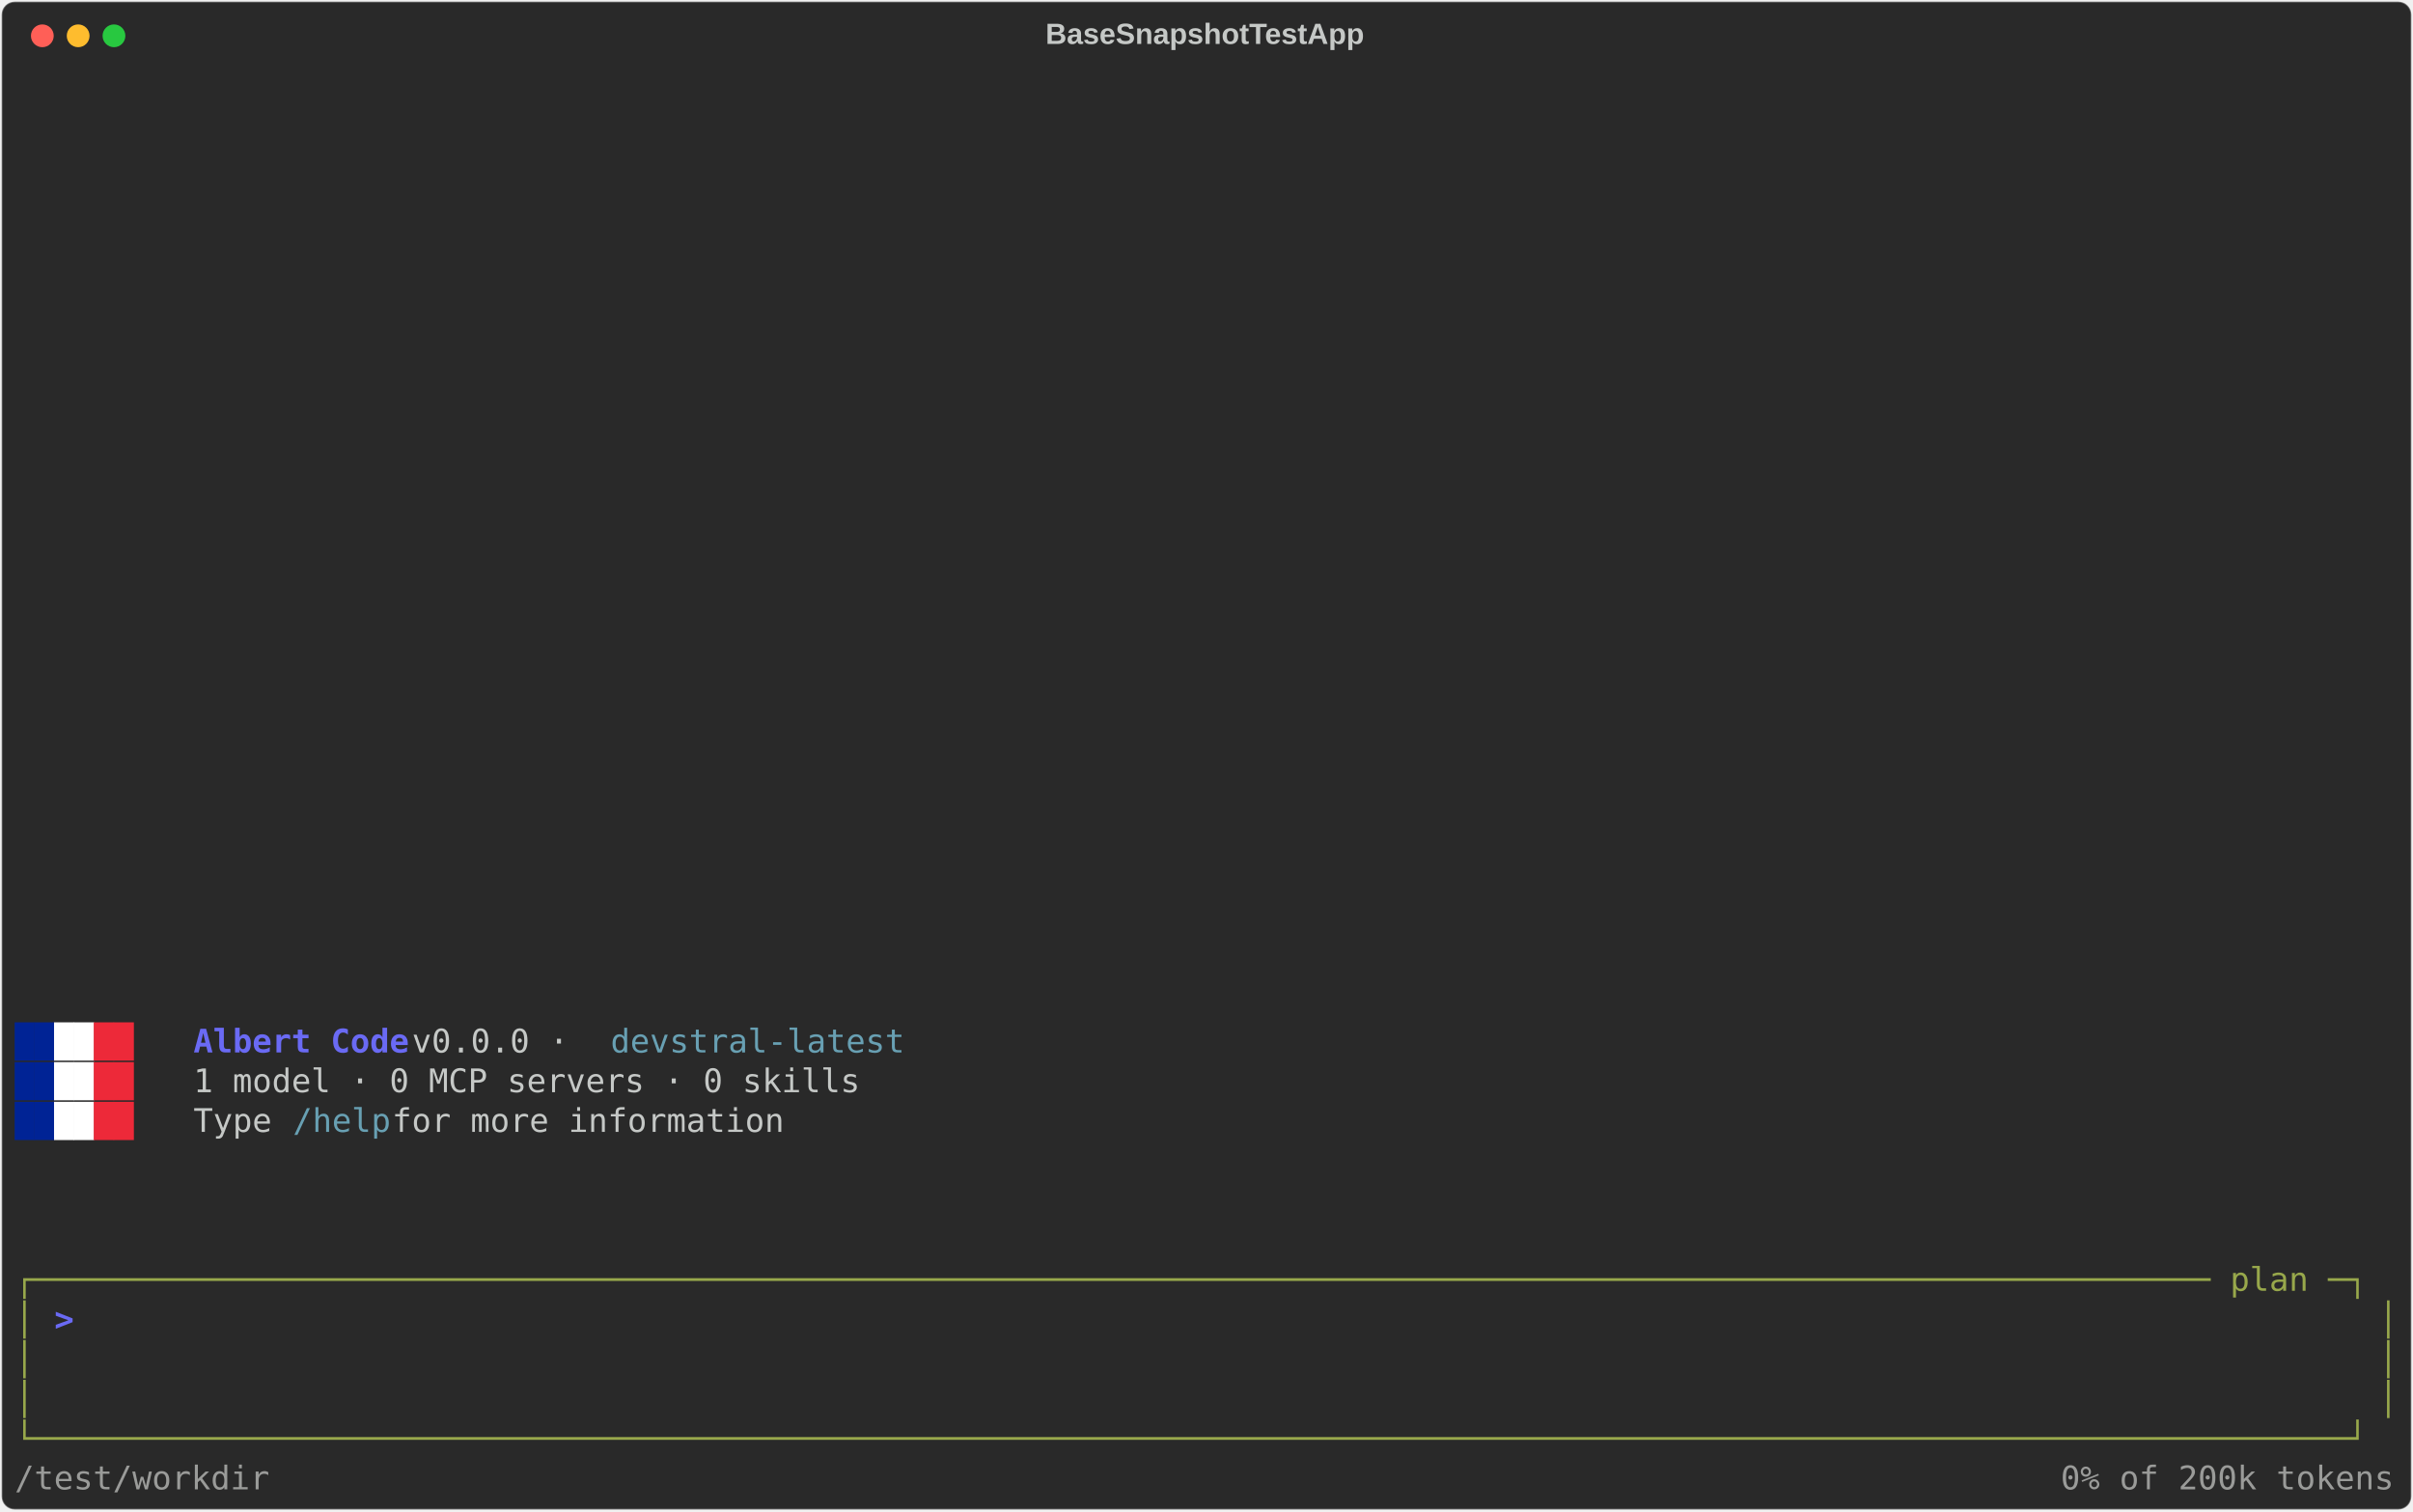
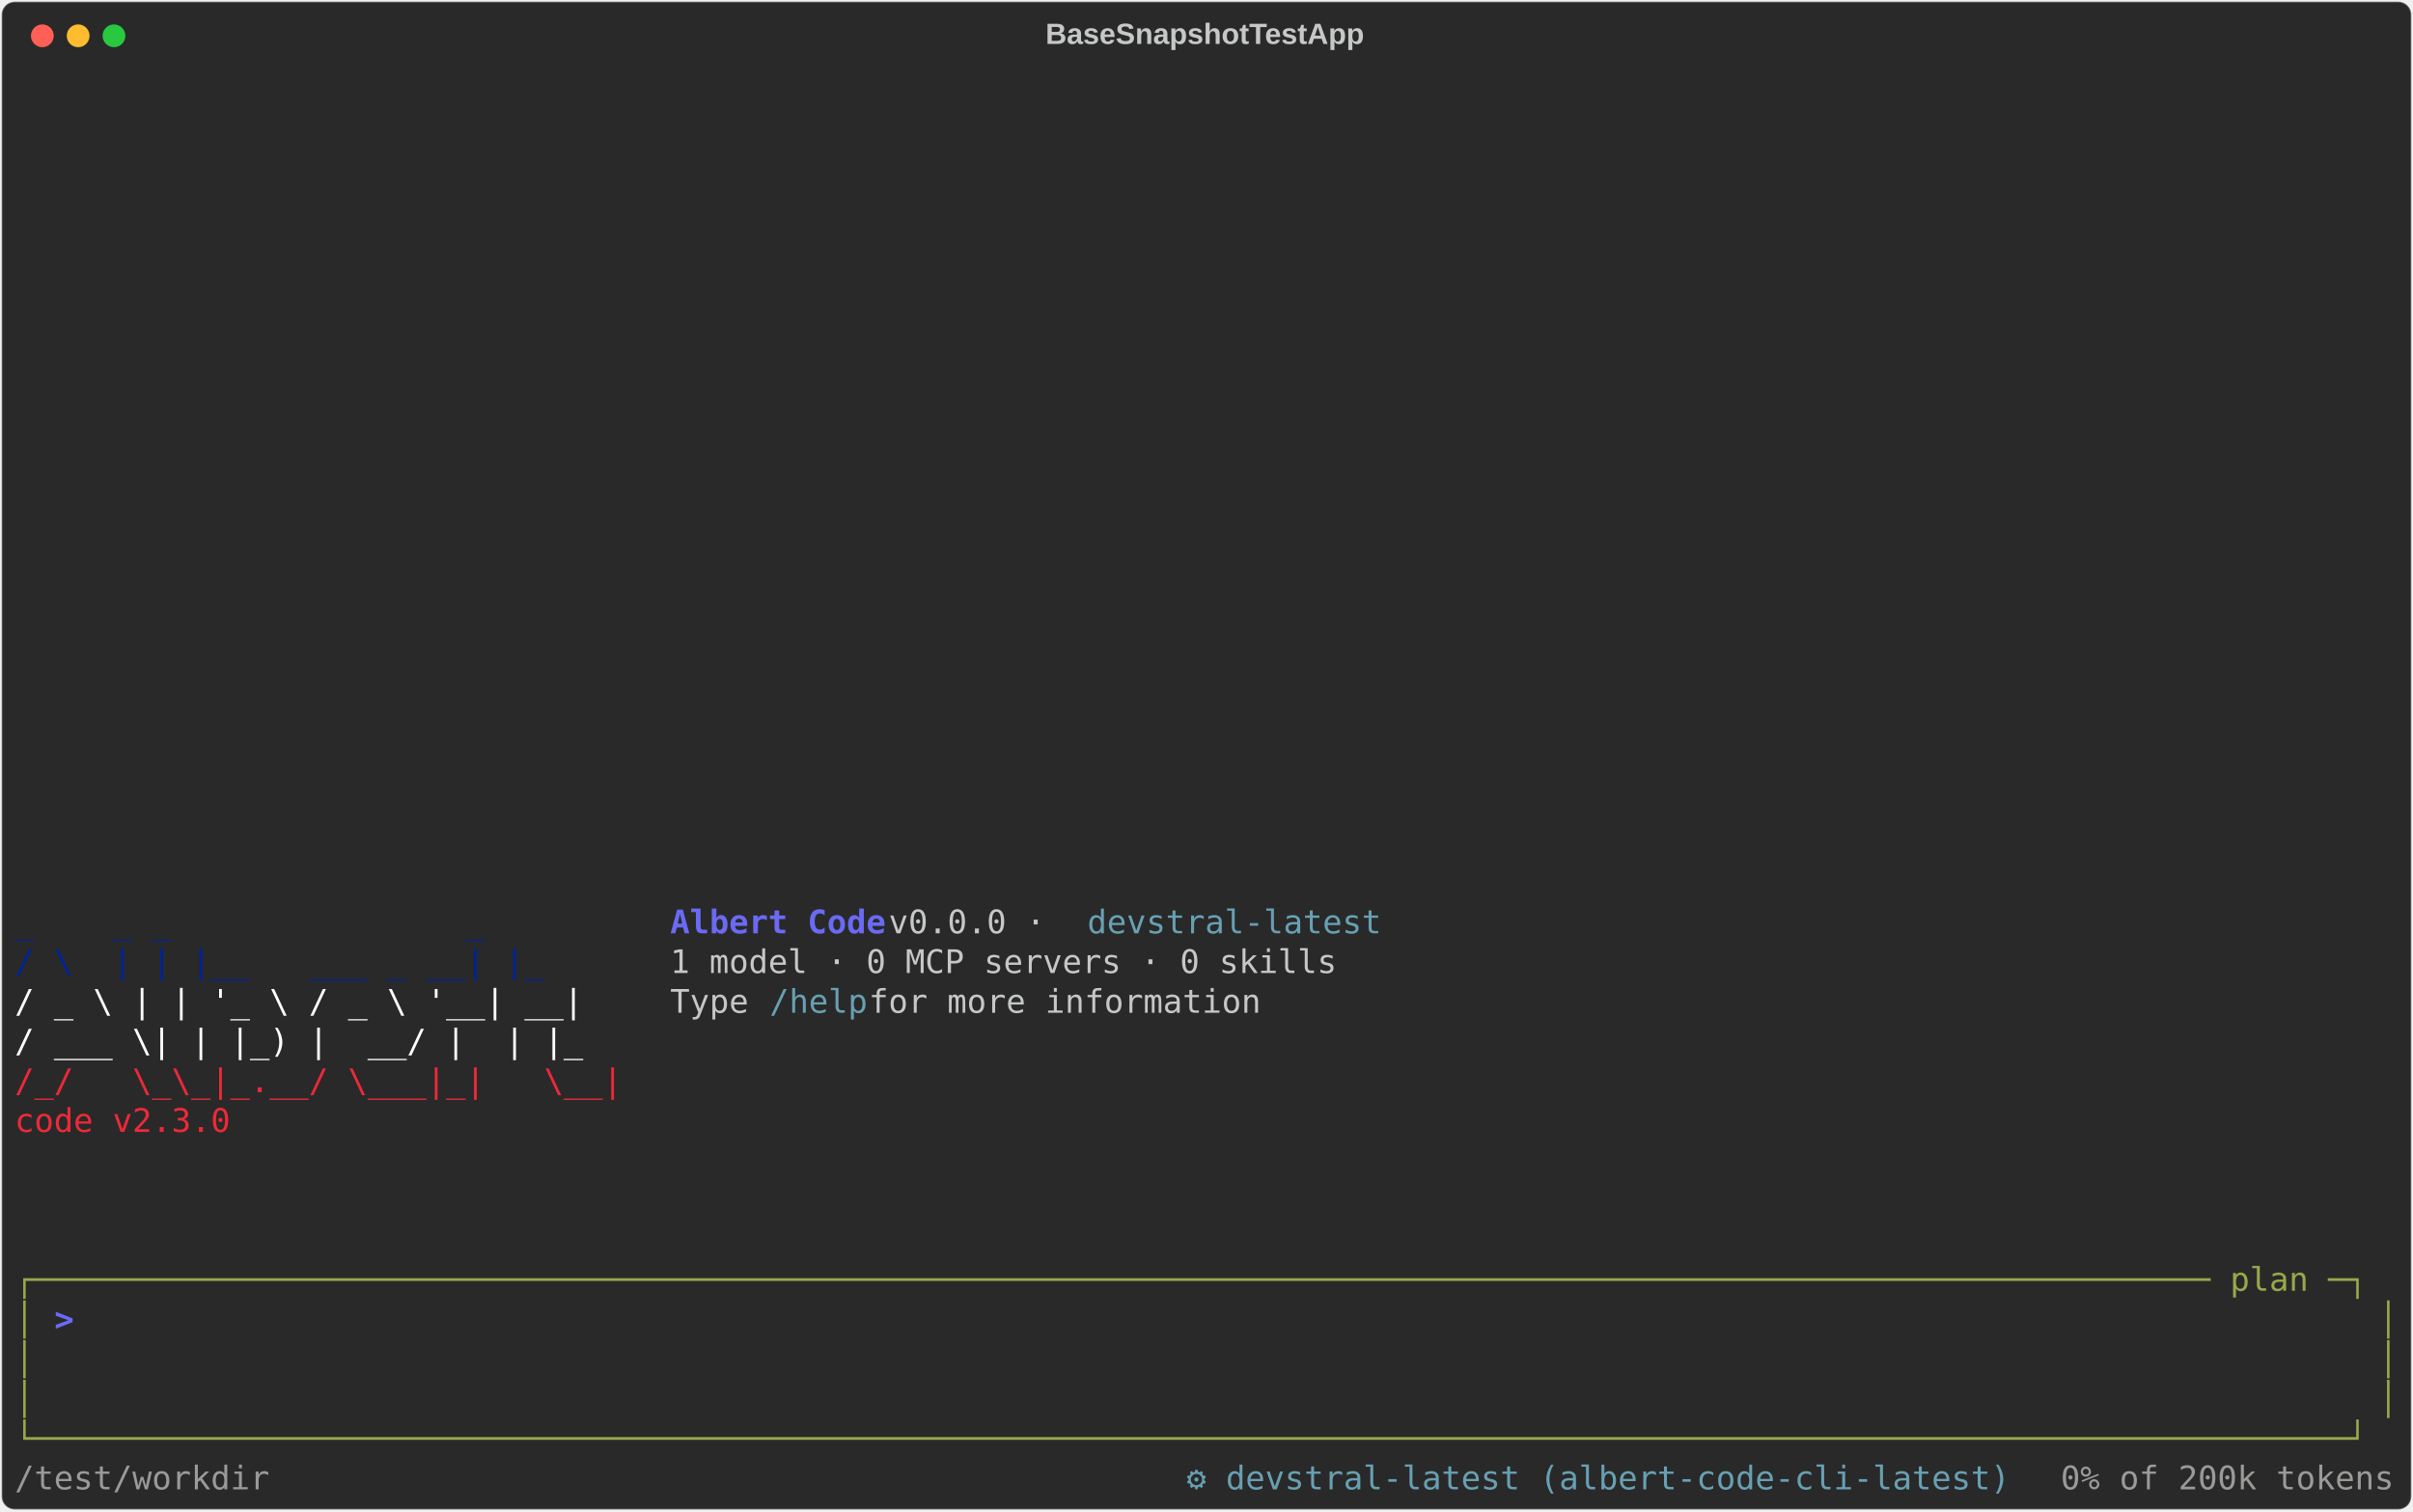
<svg xmlns="http://www.w3.org/2000/svg" class="rich-terminal" viewBox="0 0 1482 928.4">
  <style>

    @font-face {
        font-family: "Fira Code";
        src: local("FiraCode-Regular"),
                url("https://cdnjs.cloudflare.com/ajax/libs/firacode/6.2.0/woff2/FiraCode-Regular.woff2") format("woff2"),
                url("https://cdnjs.cloudflare.com/ajax/libs/firacode/6.2.0/woff/FiraCode-Regular.woff") format("woff");
        font-style: normal;
        font-weight: 400;
    }
    @font-face {
        font-family: "Fira Code";
        src: local("FiraCode-Bold"),
                url("https://cdnjs.cloudflare.com/ajax/libs/firacode/6.2.0/woff2/FiraCode-Bold.woff2") format("woff2"),
                url("https://cdnjs.cloudflare.com/ajax/libs/firacode/6.2.0/woff/FiraCode-Bold.woff") format("woff");
        font-style: bold;
        font-weight: 700;
    }

    .terminal-matrix {
        font-family: Fira Code, monospace;
        font-size: 20px;
        line-height: 24.4px;
        font-variant-east-asian: full-width;
    }

    .terminal-title {
        font-size: 18px;
        font-weight: bold;
        font-family: arial;
    }

    .terminal-r1 { fill: #c5c8c6 }
.terminal-r2 { fill: #002395 }
- .terminal-r3 { fill: #ffffff }
- .terminal-r4 { fill: #ed2939 }
- .terminal-r5 { fill: #6a6af4;font-weight: bold }
- .terminal-r6 { fill: #68a0b3 }
+ .terminal-r3 { fill: #6a6af4;font-weight: bold }
+ .terminal-r4 { fill: #68a0b3 }
+ .terminal-r5 { fill: #ffffff }
+ .terminal-r6 { fill: #ed2939 }
.terminal-r7 { fill: #98a84b }
.terminal-r8 { fill: #9a9b99 }
    </style>
  <defs>
    <clipPath id="terminal-clip-terminal">
      <rect x="0" y="0" width="1463.0" height="877.4" />
    </clipPath>
    <clipPath id="terminal-line-0">
      <rect x="0" y="1.5" width="1464" height="24.65" />
    </clipPath>
    <clipPath id="terminal-line-1">
      <rect x="0" y="25.9" width="1464" height="24.65" />
    </clipPath>
    <clipPath id="terminal-line-2">
      <rect x="0" y="50.3" width="1464" height="24.65" />
    </clipPath>
    <clipPath id="terminal-line-3">
      <rect x="0" y="74.7" width="1464" height="24.65" />
    </clipPath>
    <clipPath id="terminal-line-4">
      <rect x="0" y="99.1" width="1464" height="24.65" />
    </clipPath>
    <clipPath id="terminal-line-5">
      <rect x="0" y="123.5" width="1464" height="24.65" />
    </clipPath>
    <clipPath id="terminal-line-6">
      <rect x="0" y="147.9" width="1464" height="24.65" />
    </clipPath>
    <clipPath id="terminal-line-7">
      <rect x="0" y="172.3" width="1464" height="24.65" />
    </clipPath>
    <clipPath id="terminal-line-8">
      <rect x="0" y="196.7" width="1464" height="24.65" />
    </clipPath>
    <clipPath id="terminal-line-9">
      <rect x="0" y="221.1" width="1464" height="24.65" />
    </clipPath>
    <clipPath id="terminal-line-10">
      <rect x="0" y="245.5" width="1464" height="24.65" />
    </clipPath>
    <clipPath id="terminal-line-11">
      <rect x="0" y="269.9" width="1464" height="24.65" />
    </clipPath>
    <clipPath id="terminal-line-12">
      <rect x="0" y="294.3" width="1464" height="24.65" />
    </clipPath>
    <clipPath id="terminal-line-13">
      <rect x="0" y="318.7" width="1464" height="24.65" />
    </clipPath>
    <clipPath id="terminal-line-14">
      <rect x="0" y="343.1" width="1464" height="24.65" />
    </clipPath>
    <clipPath id="terminal-line-15">
      <rect x="0" y="367.5" width="1464" height="24.65" />
    </clipPath>
    <clipPath id="terminal-line-16">
      <rect x="0" y="391.9" width="1464" height="24.65" />
    </clipPath>
    <clipPath id="terminal-line-17">
      <rect x="0" y="416.3" width="1464" height="24.65" />
    </clipPath>
    <clipPath id="terminal-line-18">
      <rect x="0" y="440.7" width="1464" height="24.65" />
    </clipPath>
    <clipPath id="terminal-line-19">
      <rect x="0" y="465.1" width="1464" height="24.65" />
    </clipPath>
    <clipPath id="terminal-line-20">
      <rect x="0" y="489.5" width="1464" height="24.65" />
    </clipPath>
    <clipPath id="terminal-line-21">
      <rect x="0" y="513.9" width="1464" height="24.65" />
    </clipPath>
    <clipPath id="terminal-line-22">
      <rect x="0" y="538.3" width="1464" height="24.65" />
    </clipPath>
    <clipPath id="terminal-line-23">
      <rect x="0" y="562.7" width="1464" height="24.65" />
    </clipPath>
    <clipPath id="terminal-line-24">
      <rect x="0" y="587.1" width="1464" height="24.65" />
    </clipPath>
    <clipPath id="terminal-line-25">
      <rect x="0" y="611.5" width="1464" height="24.65" />
    </clipPath>
    <clipPath id="terminal-line-26">
      <rect x="0" y="635.9" width="1464" height="24.65" />
    </clipPath>
    <clipPath id="terminal-line-27">
      <rect x="0" y="660.3" width="1464" height="24.65" />
    </clipPath>
    <clipPath id="terminal-line-28">
      <rect x="0" y="684.7" width="1464" height="24.65" />
    </clipPath>
    <clipPath id="terminal-line-29">
      <rect x="0" y="709.1" width="1464" height="24.65" />
    </clipPath>
    <clipPath id="terminal-line-30">
      <rect x="0" y="733.5" width="1464" height="24.65" />
    </clipPath>
    <clipPath id="terminal-line-31">
      <rect x="0" y="757.9" width="1464" height="24.65" />
    </clipPath>
    <clipPath id="terminal-line-32">
      <rect x="0" y="782.3" width="1464" height="24.65" />
    </clipPath>
    <clipPath id="terminal-line-33">
      <rect x="0" y="806.7" width="1464" height="24.65" />
    </clipPath>
    <clipPath id="terminal-line-34">
      <rect x="0" y="831.1" width="1464" height="24.65" />
    </clipPath>
  </defs>
  <rect fill="#292929" stroke="rgba(255,255,255,0.35)" stroke-width="1" x="1" y="1" width="1480" height="926.4" rx="8" />
  <text class="terminal-title" fill="#c5c8c6" text-anchor="middle" x="740" y="27">BaseSnapshotTestApp</text>
  <g transform="translate(26,22)">
    <circle cx="0" cy="0" r="7" fill="#ff5f57" />
    <circle cx="22" cy="0" r="7" fill="#febc2e" />
    <circle cx="44" cy="0" r="7" fill="#28c840" />
  </g>
  <g transform="translate(9, 41)" clip-path="url(#terminal-clip-terminal)">
    <g class="terminal-matrix">
      <text class="terminal-r1" x="1464" y="20" textLength="12.2" clip-path="url(#terminal-line-0)">
</text>
      <text class="terminal-r1" x="1464" y="44.4" textLength="12.2" clip-path="url(#terminal-line-1)">
</text>
      <text class="terminal-r1" x="1464" y="68.8" textLength="12.2" clip-path="url(#terminal-line-2)">
</text>
      <text class="terminal-r1" x="1464" y="93.2" textLength="12.2" clip-path="url(#terminal-line-3)">
</text>
      <text class="terminal-r1" x="1464" y="117.6" textLength="12.2" clip-path="url(#terminal-line-4)">
</text>
      <text class="terminal-r1" x="1464" y="142" textLength="12.2" clip-path="url(#terminal-line-5)">
</text>
      <text class="terminal-r1" x="1464" y="166.4" textLength="12.2" clip-path="url(#terminal-line-6)">
</text>
      <text class="terminal-r1" x="1464" y="190.8" textLength="12.2" clip-path="url(#terminal-line-7)">
</text>
      <text class="terminal-r1" x="1464" y="215.2" textLength="12.2" clip-path="url(#terminal-line-8)">
</text>
      <text class="terminal-r1" x="1464" y="239.6" textLength="12.2" clip-path="url(#terminal-line-9)">
</text>
      <text class="terminal-r1" x="1464" y="264" textLength="12.2" clip-path="url(#terminal-line-10)">
</text>
      <text class="terminal-r1" x="1464" y="288.4" textLength="12.2" clip-path="url(#terminal-line-11)">
</text>
      <text class="terminal-r1" x="1464" y="312.8" textLength="12.2" clip-path="url(#terminal-line-12)">
</text>
      <text class="terminal-r1" x="1464" y="337.2" textLength="12.2" clip-path="url(#terminal-line-13)">
</text>
      <text class="terminal-r1" x="1464" y="361.6" textLength="12.2" clip-path="url(#terminal-line-14)">
</text>
      <text class="terminal-r1" x="1464" y="386" textLength="12.2" clip-path="url(#terminal-line-15)">
</text>
      <text class="terminal-r1" x="1464" y="410.4" textLength="12.2" clip-path="url(#terminal-line-16)">
</text>
      <text class="terminal-r1" x="1464" y="434.8" textLength="12.2" clip-path="url(#terminal-line-17)">
</text>
      <text class="terminal-r1" x="1464" y="459.2" textLength="12.2" clip-path="url(#terminal-line-18)">
</text>
      <text class="terminal-r1" x="1464" y="483.6" textLength="12.2" clip-path="url(#terminal-line-19)">
</text>
      <text class="terminal-r1" x="1464" y="508" textLength="12.2" clip-path="url(#terminal-line-20)">
</text>
+       <text class="terminal-r2" x="0" y="532.4" textLength="378.2" clip-path="url(#terminal-line-21)">    _    _ _               _   </text>
+       <text class="terminal-r3" x="402.6" y="532.4" textLength="134.2" clip-path="url(#terminal-line-21)">Albert Code</text>
+       <text class="terminal-r1" x="536.8" y="532.4" textLength="122" clip-path="url(#terminal-line-21)"> v0.0.0 · </text>
+       <text class="terminal-r4" x="658.8" y="532.4" textLength="183" clip-path="url(#terminal-line-21)">devstral-latest</text>
      <text class="terminal-r1" x="1464" y="532.4" textLength="12.2" clip-path="url(#terminal-line-21)">
</text>
+       <text class="terminal-r2" x="0" y="556.8" textLength="378.2" clip-path="url(#terminal-line-22)">   / \  | | |__   ___ _ __| |_ </text>
+       <text class="terminal-r1" x="402.6" y="556.8" textLength="414.8" clip-path="url(#terminal-line-22)">1 model · 0 MCP servers · 0 skills</text>
      <text class="terminal-r1" x="1464" y="556.8" textLength="12.2" clip-path="url(#terminal-line-22)">
</text>
+       <text class="terminal-r5" x="0" y="581.2" textLength="378.2" clip-path="url(#terminal-line-23)">  / _ \ | | '_ \ / _ \ '__| __|</text>
+       <text class="terminal-r1" x="402.6" y="581.2" textLength="61" clip-path="url(#terminal-line-23)">Type </text>
+       <text class="terminal-r4" x="463.6" y="581.2" textLength="61" clip-path="url(#terminal-line-23)">/help</text>
+       <text class="terminal-r1" x="524.6" y="581.2" textLength="256.2" clip-path="url(#terminal-line-23)"> for more information</text>
      <text class="terminal-r1" x="1464" y="581.2" textLength="12.2" clip-path="url(#terminal-line-23)">
</text>
-       <text class="terminal-r2" x="0" y="605.6" textLength="12.2" clip-path="url(#terminal-line-24)">█</text>
-       <text class="terminal-r2" x="12.2" y="605.6" textLength="12.2" clip-path="url(#terminal-line-24)">█</text>
-       <text class="terminal-r3" x="24.4" y="605.6" textLength="12.2" clip-path="url(#terminal-line-24)">█</text>
-       <text class="terminal-r3" x="36.6" y="605.6" textLength="12.2" clip-path="url(#terminal-line-24)">█</text>
-       <text class="terminal-r4" x="48.8" y="605.6" textLength="12.2" clip-path="url(#terminal-line-24)">█</text>
-       <text class="terminal-r4" x="61" y="605.6" textLength="12.2" clip-path="url(#terminal-line-24)">█</text>
-       <text class="terminal-r5" x="109.8" y="605.6" textLength="134.2" clip-path="url(#terminal-line-24)">Albert Code</text>
-       <text class="terminal-r1" x="244" y="605.6" textLength="122" clip-path="url(#terminal-line-24)"> v0.0.0 · </text>
-       <text class="terminal-r6" x="366" y="605.6" textLength="183" clip-path="url(#terminal-line-24)">devstral-latest</text>
+       <text class="terminal-r5" x="0" y="605.6" textLength="378.2" clip-path="url(#terminal-line-24)"> / ___ \| | |_) |  __/ |  | |_ </text>
      <text class="terminal-r1" x="1464" y="605.6" textLength="12.2" clip-path="url(#terminal-line-24)">
</text>
-       <text class="terminal-r2" x="0" y="630" textLength="12.2" clip-path="url(#terminal-line-25)">█</text>
-       <text class="terminal-r2" x="12.2" y="630" textLength="12.2" clip-path="url(#terminal-line-25)">█</text>
-       <text class="terminal-r3" x="24.4" y="630" textLength="12.2" clip-path="url(#terminal-line-25)">█</text>
-       <text class="terminal-r3" x="36.6" y="630" textLength="12.2" clip-path="url(#terminal-line-25)">█</text>
-       <text class="terminal-r4" x="48.8" y="630" textLength="12.2" clip-path="url(#terminal-line-25)">█</text>
-       <text class="terminal-r4" x="61" y="630" textLength="12.2" clip-path="url(#terminal-line-25)">█</text>
-       <text class="terminal-r1" x="109.8" y="630" textLength="414.8" clip-path="url(#terminal-line-25)">1 model · 0 MCP servers · 0 skills</text>
+       <text class="terminal-r6" x="0" y="630" textLength="378.2" clip-path="url(#terminal-line-25)">/_/   \_\_|_.__/ \___|_|   \__|</text>
      <text class="terminal-r1" x="1464" y="630" textLength="12.2" clip-path="url(#terminal-line-25)">
</text>
-       <text class="terminal-r2" x="0" y="654.4" textLength="12.2" clip-path="url(#terminal-line-26)">█</text>
-       <text class="terminal-r2" x="12.2" y="654.4" textLength="12.2" clip-path="url(#terminal-line-26)">█</text>
-       <text class="terminal-r3" x="24.4" y="654.4" textLength="12.2" clip-path="url(#terminal-line-26)">█</text>
-       <text class="terminal-r3" x="36.6" y="654.4" textLength="12.2" clip-path="url(#terminal-line-26)">█</text>
-       <text class="terminal-r4" x="48.8" y="654.4" textLength="12.2" clip-path="url(#terminal-line-26)">█</text>
-       <text class="terminal-r4" x="61" y="654.4" textLength="12.2" clip-path="url(#terminal-line-26)">█</text>
-       <text class="terminal-r1" x="109.8" y="654.4" textLength="61" clip-path="url(#terminal-line-26)">Type </text>
-       <text class="terminal-r6" x="170.8" y="654.4" textLength="61" clip-path="url(#terminal-line-26)">/help</text>
-       <text class="terminal-r1" x="231.8" y="654.4" textLength="256.2" clip-path="url(#terminal-line-26)"> for more information</text>
+       <text class="terminal-r6" x="0" y="654.4" textLength="353.8" clip-path="url(#terminal-line-26)">                  code v2.3.0</text>
      <text class="terminal-r1" x="1464" y="654.4" textLength="12.2" clip-path="url(#terminal-line-26)">
</text>
      <text class="terminal-r1" x="1464" y="678.8" textLength="12.2" clip-path="url(#terminal-line-27)">
</text>
      <text class="terminal-r1" x="1464" y="703.2" textLength="12.2" clip-path="url(#terminal-line-28)">
</text>
      <text class="terminal-r1" x="1464" y="727.6" textLength="12.2" clip-path="url(#terminal-line-29)">
</text>
      <text class="terminal-r7" x="0" y="752" textLength="1464" clip-path="url(#terminal-line-30)">┌─────────────────────────────────────────────────────────────────────────────────────────────────────────────── plan ─┐</text>
      <text class="terminal-r1" x="1464" y="752" textLength="12.2" clip-path="url(#terminal-line-30)">
</text>
      <text class="terminal-r7" x="0" y="776.4" textLength="12.2" clip-path="url(#terminal-line-31)">│</text>
-       <text class="terminal-r5" x="24.4" y="776.4" textLength="12.2" clip-path="url(#terminal-line-31)">&gt;</text>
+       <text class="terminal-r3" x="24.4" y="776.4" textLength="12.2" clip-path="url(#terminal-line-31)">&gt;</text>
      <text class="terminal-r7" x="1451.8" y="776.4" textLength="12.2" clip-path="url(#terminal-line-31)">│</text>
      <text class="terminal-r1" x="1464" y="776.4" textLength="12.2" clip-path="url(#terminal-line-31)">
</text>
      <text class="terminal-r7" x="0" y="800.8" textLength="12.2" clip-path="url(#terminal-line-32)">│</text>
      <text class="terminal-r7" x="1451.8" y="800.8" textLength="12.2" clip-path="url(#terminal-line-32)">│</text>
      <text class="terminal-r1" x="1464" y="800.8" textLength="12.2" clip-path="url(#terminal-line-32)">
</text>
      <text class="terminal-r7" x="0" y="825.2" textLength="12.2" clip-path="url(#terminal-line-33)">│</text>
      <text class="terminal-r7" x="1451.8" y="825.2" textLength="12.2" clip-path="url(#terminal-line-33)">│</text>
      <text class="terminal-r1" x="1464" y="825.2" textLength="12.2" clip-path="url(#terminal-line-33)">
</text>
      <text class="terminal-r7" x="0" y="849.6" textLength="1464" clip-path="url(#terminal-line-34)">└──────────────────────────────────────────────────────────────────────────────────────────────────────────────────────┘</text>
      <text class="terminal-r1" x="1464" y="849.6" textLength="12.2" clip-path="url(#terminal-line-34)">
</text>
      <text class="terminal-r8" x="0" y="874" textLength="158.6" clip-path="url(#terminal-line-35)">/test/workdir</text>
+       <text class="terminal-r4" x="719.8" y="874" textLength="512.4" clip-path="url(#terminal-line-35)">⚙ devstral-latest (albert-code-cli-latest)</text>
      <text class="terminal-r8" x="1256.6" y="874" textLength="207.4" clip-path="url(#terminal-line-35)">0% of 200k tokens</text>
    </g>
  </g>
</svg>
